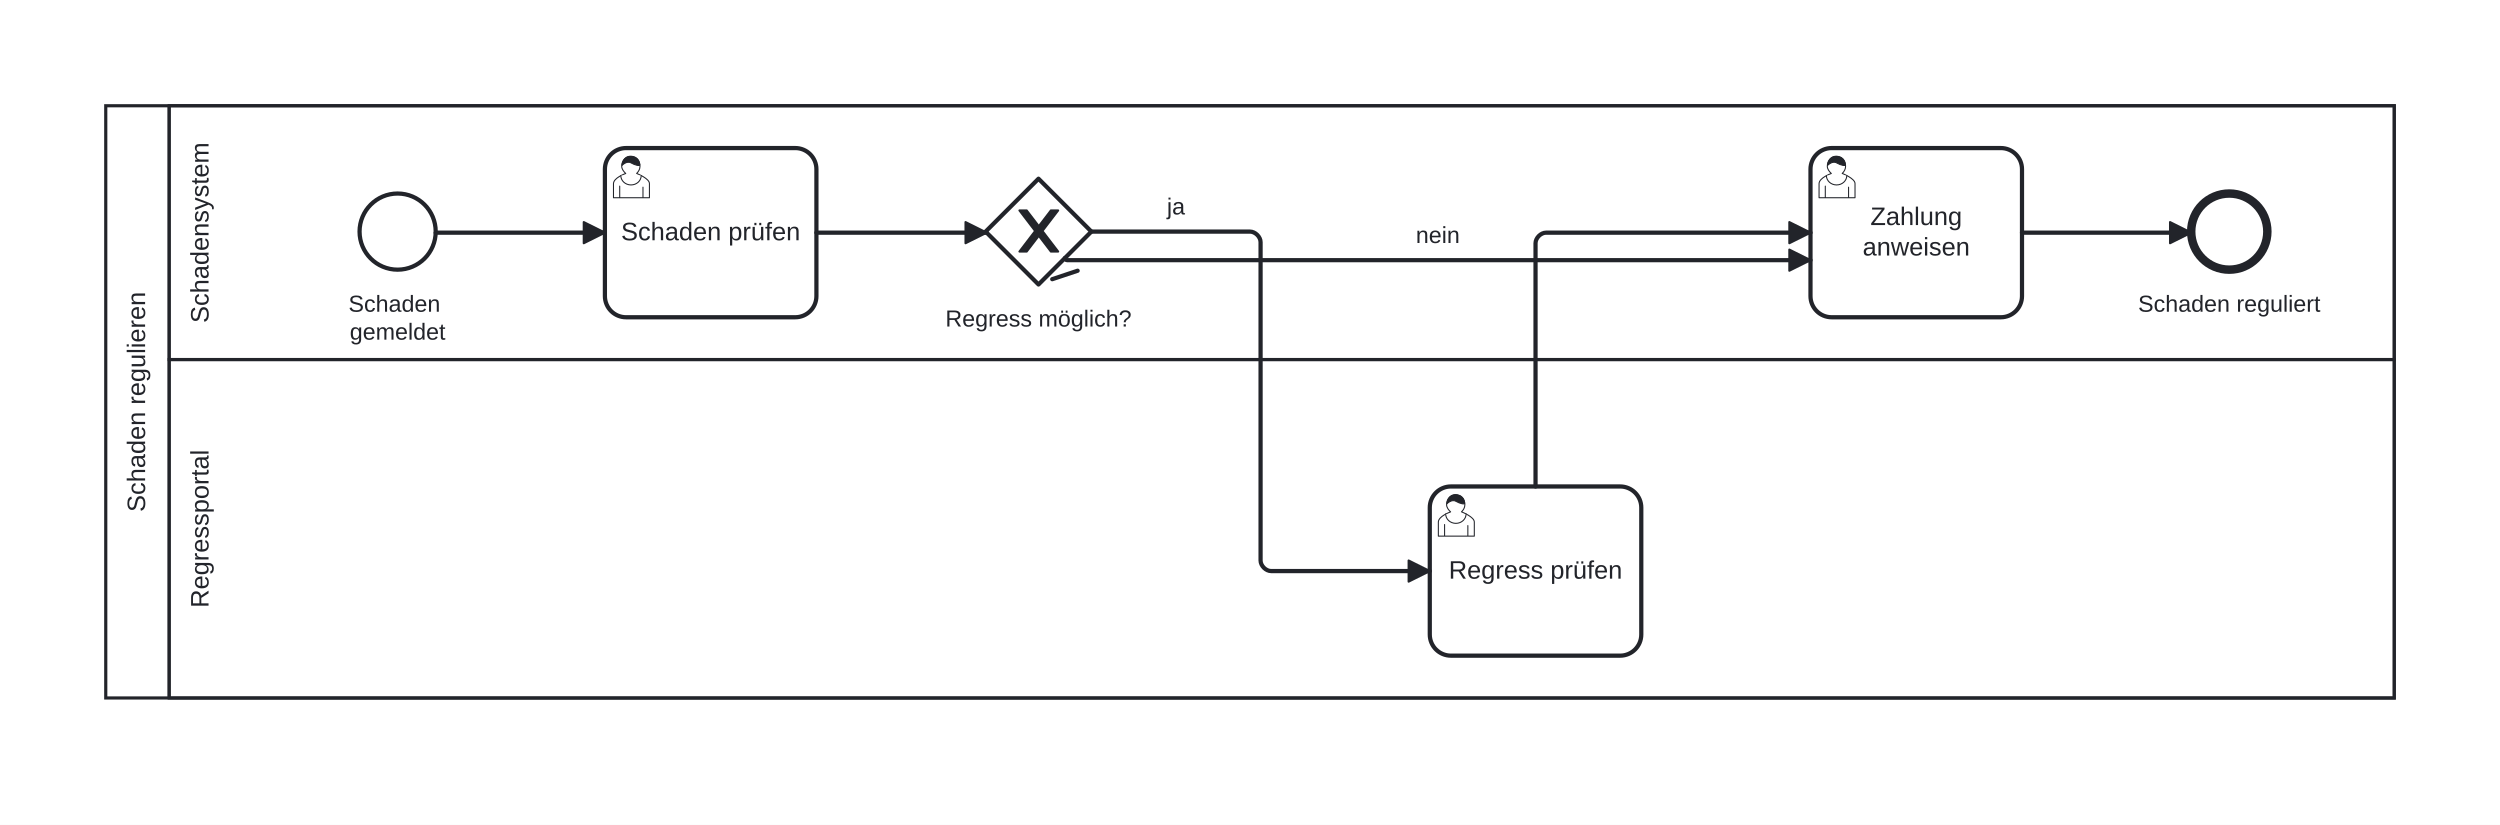
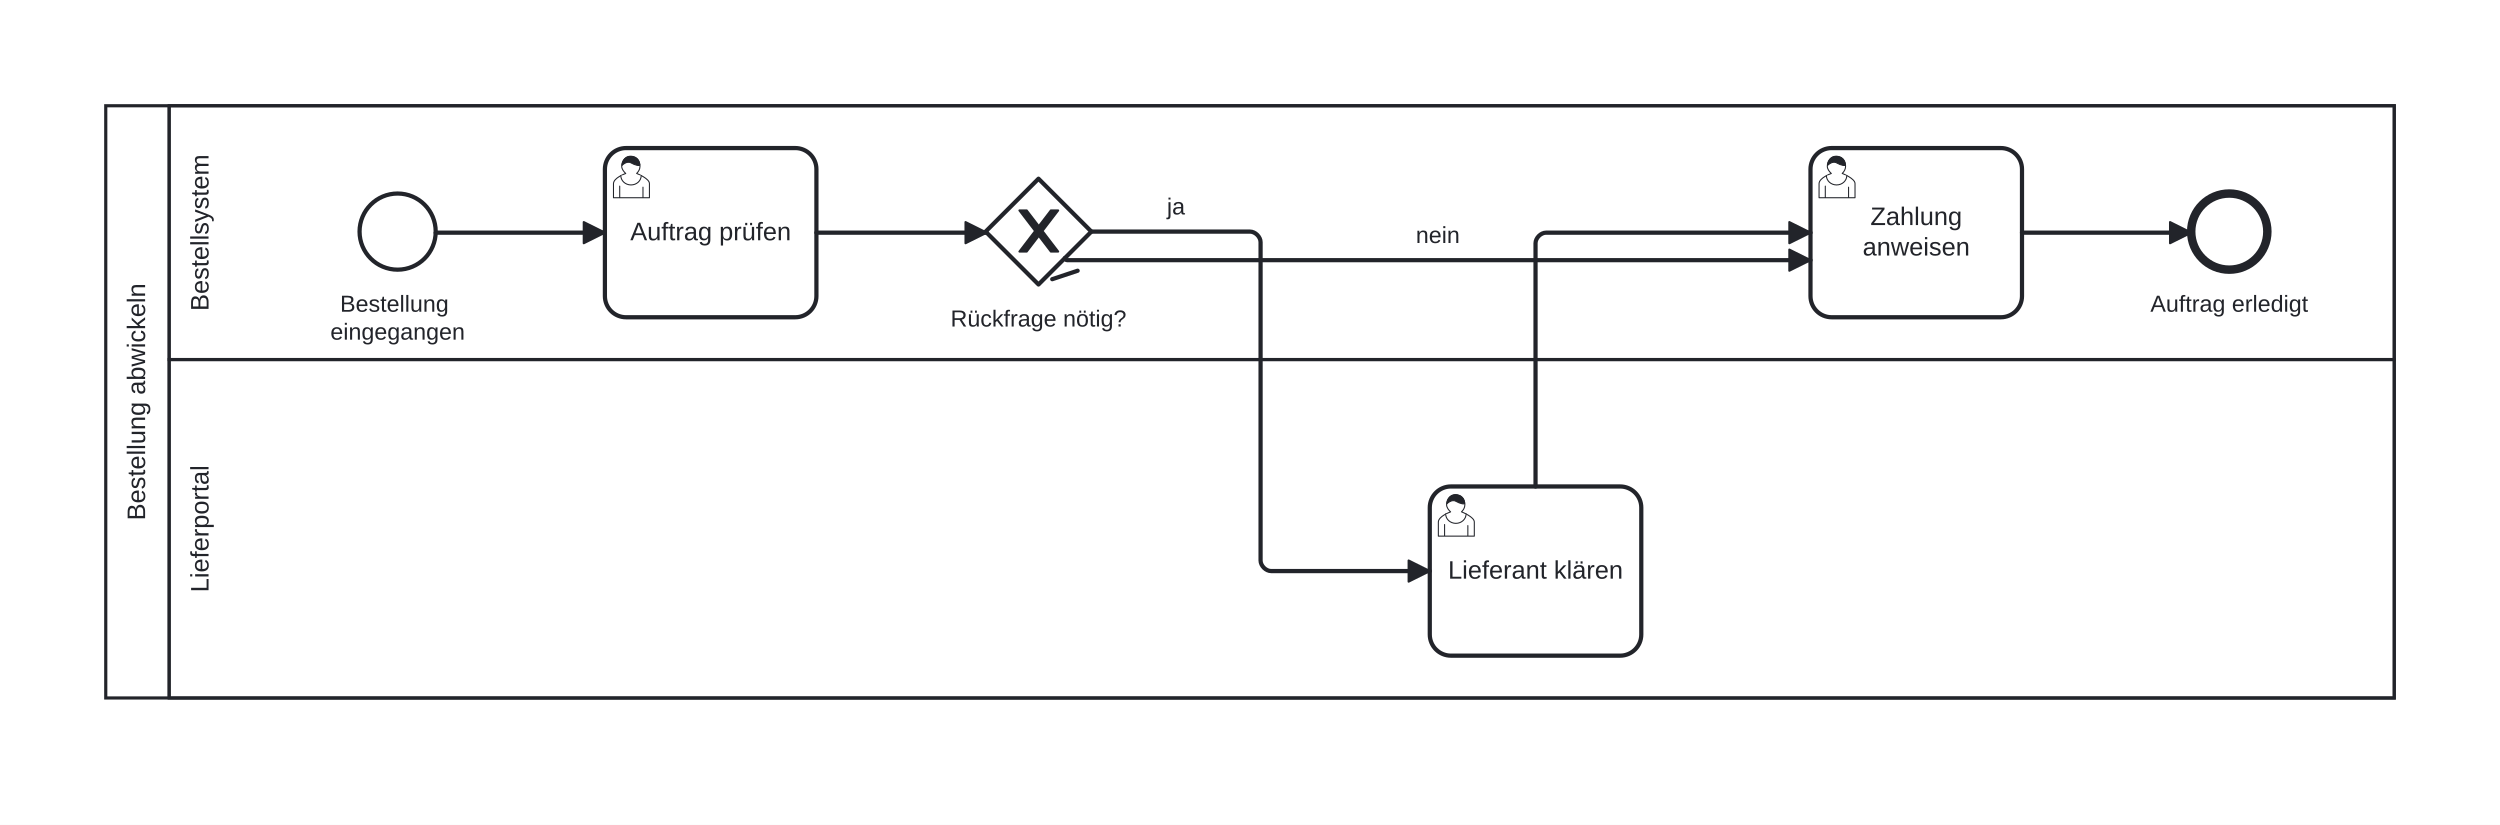
<svg xmlns="http://www.w3.org/2000/svg" width="1182" height="390" viewBox="0 0 1182 390" font-family="Arial, sans-serif">
  <defs>
    <marker id="seq-end" viewBox="0 0 20 20" refX="11" refY="10" markerWidth="10" markerHeight="10" orient="auto">
      <path d="M 1 5 L 11 10 L 1 15 Z" fill="#22242a" stroke="#22242a" stroke-width="1" stroke-linecap="round" stroke-linejoin="round" />
    </marker>
    <marker id="seq-default-src" viewBox="0 0 20 20" refX="0" refY="10" markerWidth="10" markerHeight="10" orient="auto">
      <path d="M 6 4 L 10 16" fill="none" stroke="#22242a" stroke-width="2" stroke-linecap="round" />
    </marker>
    <marker id="seq-conditional-src" viewBox="0 0 20 20" refX="-1" refY="10" markerWidth="10" markerHeight="10" orient="auto">
      <path d="M 0 10 L 8 6 L 16 10 L 8 14 Z" fill="#ffffff" stroke="#22242a" stroke-width="2" stroke-linejoin="round" />
    </marker>
    <marker id="msg-start" viewBox="0 0 20 20" refX="6" refY="6" markerWidth="20" markerHeight="20" orient="auto">
      <circle cx="6" cy="6" r="3.5" fill="#ffffff" stroke="#22242a" stroke-width="1" stroke-dasharray="10000, 1" />
    </marker>
    <marker id="msg-end" viewBox="0 0 20 20" refX="8.5" refY="5" markerWidth="20" markerHeight="20" orient="auto">
      <path d="m 1 5 l 0 -3 l 7 3 l -7 3 z" fill="#ffffff" stroke="#22242a" stroke-width="1" stroke-linecap="round" stroke-linejoin="round" stroke-dasharray="10000, 1" />
    </marker>
    <marker id="assoc-end" viewBox="0 0 20 20" refX="11" refY="10" markerWidth="10" markerHeight="10" orient="auto">
      <path d="M 1 5 L 11 10 L 1 15" fill="none" stroke="#22242a" stroke-width="1.5" stroke-linecap="round" stroke-linejoin="round" stroke-dasharray="10000, 1" />
    </marker>
  </defs>
  <rect width="1182" height="390" fill="#ffffff" />
  <rect x="50" y="50" width="1082" height="280" fill="#ffffff" fill-opacity="0.95" stroke="#22242a" stroke-width="1.5" />
  <path d="M 80 50 L 80 330" stroke="#22242a" stroke-width="1.5" fill="none" />
-   <text x="68.6" y="190" text-anchor="middle" font-size="12" fill="#22242a" transform="rotate(-90,68.6,190)">Schaden regulieren</text>
+   <text x="68.6" y="190" text-anchor="middle" font-size="12" fill="#22242a" transform="rotate(-90,68.6,190)">Bestellung abwickeln</text>
  <rect x="80" y="50" width="1052" height="120" fill="#ffffff" fill-opacity="0.25" stroke="#22242a" stroke-width="1.5" />
-   <text x="98.6" y="110" text-anchor="middle" font-size="12" fill="#22242a" transform="rotate(-90,98.6,110)">Schadensystem</text>
+   <text x="98.6" y="110" text-anchor="middle" font-size="12" fill="#22242a" transform="rotate(-90,98.6,110)">Bestellsystem</text>
  <rect x="80" y="170" width="1052" height="160" fill="#ffffff" fill-opacity="0.25" stroke="#22242a" stroke-width="1.5" />
-   <text x="98.6" y="250" text-anchor="middle" font-size="12" fill="#22242a" transform="rotate(-90,98.6,250)">Regressportal</text>
+   <text x="98.6" y="250" text-anchor="middle" font-size="12" fill="#22242a" transform="rotate(-90,98.6,250)">Lieferportal</text>
  <g data-element-id="start">
    <circle cx="188" cy="109.5" r="18" fill="#ffffff" fill-opacity="0.95" stroke="#22242a" stroke-width="2" />
    <text text-anchor="middle" font-size="11" fill="#22242a">
-       <tspan x="188" y="147.4">Schaden</tspan>
-       <tspan x="188" y="160.6">gemeldet</tspan>
+       <tspan x="188" y="147.4">Bestellung</tspan>
+       <tspan x="188" y="160.6">eingegangen</tspan>
    </text>
  </g>
  <g data-element-id="pruefen">
    <rect x="286" y="70" width="100" height="80" rx="10" ry="10" fill="#ffffff" fill-opacity="0.95" stroke="#22242a" stroke-width="2" />
-     <text x="336" y="113.6" text-anchor="middle" font-size="12" fill="#22242a">Schaden prüfen</text>
+     <text x="336" y="113.6" text-anchor="middle" font-size="12" fill="#22242a">Auftrag prüfen</text>
    <g transform="translate(286,70)">
      <path d="m 15,12 c 0.909,-0.845 1.594,-2.049 1.594,-3.385 0,-2.554 -1.805,-4.622 -4.357,-4.622 -2.552,0 -4.288,2.068 -4.288,4.622 0,1.348 0.974,2.562 1.896,3.405 -0.529,0.187 -5.669,2.097 -5.794,4.756 v 6.718 h 17 v -6.718 c 0,-2.298 -5.528,-4.595 -6.051,-4.776 zm -8,6 l 0,5.5 m 11,0 l 0,-5" fill="#ffffff" stroke="#22242a" stroke-width="0.5" stroke-linecap="round" stroke-linejoin="round" />
      <path d="m 15,12 m 2.162,1.009 c 0,2.447 -2.158,4.431 -4.821,4.431 -2.665,0 -4.822,-1.981 -4.822,-4.431 " fill="#ffffff" stroke="#22242a" stroke-width="0.5" stroke-linecap="round" stroke-linejoin="round" />
      <path d="m 15,12 m -6.9,-3.80 c 0,0 2.251,-2.358 4.274,-1.177 2.024,1.181 4.221,1.537 4.124,0.965 -0.098,-0.57 -0.117,-3.791 -4.191,-4.136 -3.575,0.001 -4.208,3.367 -4.207,4.348 z" fill="#22242a" stroke="#22242a" stroke-width="0.5" stroke-linecap="round" stroke-linejoin="round" />
    </g>
  </g>
  <g data-element-id="gw">
    <polygon points="491,84.5 516,109.5 491,134.5 466,109.5" fill="#ffffff" fill-opacity="0.95" stroke="#22242a" stroke-width="2" stroke-linejoin="round" />
    <g transform="translate(466,84.5)">
      <path d="m 16,15 7.429,9.714 -7.429,9.714 3.429,0 5.714,-7.464 5.714,7.464 3.429,0 -7.429,-9.714 7.429,-9.714 -3.429,0 -5.714,7.464 -5.714,-7.464 -3.429,0 z" fill="#22242a" stroke="#22242a" stroke-width="1" stroke-linecap="round" stroke-linejoin="round" />
    </g>
    <text text-anchor="middle" font-size="11" fill="#22242a">
-       <tspan x="491" y="154.4">Regress möglich?</tspan>
+       <tspan x="491" y="154.4">Rückfrage nötig?</tspan>
    </text>
  </g>
-   <g data-element-id="regr">
+   <g data-element-id="rueck">
    <rect x="676" y="230" width="100" height="80" rx="10" ry="10" fill="#ffffff" fill-opacity="0.95" stroke="#22242a" stroke-width="2" />
-     <text x="726" y="273.6" text-anchor="middle" font-size="12" fill="#22242a">Regress prüfen</text>
+     <text x="726" y="273.6" text-anchor="middle" font-size="12" fill="#22242a">Lieferant klären</text>
    <g transform="translate(676,230)">
      <path d="m 15,12 c 0.909,-0.845 1.594,-2.049 1.594,-3.385 0,-2.554 -1.805,-4.622 -4.357,-4.622 -2.552,0 -4.288,2.068 -4.288,4.622 0,1.348 0.974,2.562 1.896,3.405 -0.529,0.187 -5.669,2.097 -5.794,4.756 v 6.718 h 17 v -6.718 c 0,-2.298 -5.528,-4.595 -6.051,-4.776 zm -8,6 l 0,5.5 m 11,0 l 0,-5" fill="#ffffff" stroke="#22242a" stroke-width="0.5" stroke-linecap="round" stroke-linejoin="round" />
      <path d="m 15,12 m 2.162,1.009 c 0,2.447 -2.158,4.431 -4.821,4.431 -2.665,0 -4.822,-1.981 -4.822,-4.431 " fill="#ffffff" stroke="#22242a" stroke-width="0.5" stroke-linecap="round" stroke-linejoin="round" />
      <path d="m 15,12 m -6.9,-3.80 c 0,0 2.251,-2.358 4.274,-1.177 2.024,1.181 4.221,1.537 4.124,0.965 -0.098,-0.57 -0.117,-3.791 -4.191,-4.136 -3.575,0.001 -4.208,3.367 -4.207,4.348 z" fill="#22242a" stroke="#22242a" stroke-width="0.5" stroke-linecap="round" stroke-linejoin="round" />
    </g>
  </g>
  <g data-element-id="zahlen">
    <rect x="856" y="70" width="100" height="80" rx="10" ry="10" fill="#ffffff" fill-opacity="0.95" stroke="#22242a" stroke-width="2" />
    <text x="906" y="106.4" text-anchor="middle" font-size="12" fill="#22242a">Zahlung</text>
    <text x="906" y="120.8" text-anchor="middle" font-size="12" fill="#22242a">anweisen</text>
    <g transform="translate(856,70)">
      <path d="m 15,12 c 0.909,-0.845 1.594,-2.049 1.594,-3.385 0,-2.554 -1.805,-4.622 -4.357,-4.622 -2.552,0 -4.288,2.068 -4.288,4.622 0,1.348 0.974,2.562 1.896,3.405 -0.529,0.187 -5.669,2.097 -5.794,4.756 v 6.718 h 17 v -6.718 c 0,-2.298 -5.528,-4.595 -6.051,-4.776 zm -8,6 l 0,5.5 m 11,0 l 0,-5" fill="#ffffff" stroke="#22242a" stroke-width="0.5" stroke-linecap="round" stroke-linejoin="round" />
      <path d="m 15,12 m 2.162,1.009 c 0,2.447 -2.158,4.431 -4.821,4.431 -2.665,0 -4.822,-1.981 -4.822,-4.431 " fill="#ffffff" stroke="#22242a" stroke-width="0.5" stroke-linecap="round" stroke-linejoin="round" />
      <path d="m 15,12 m -6.9,-3.80 c 0,0 2.251,-2.358 4.274,-1.177 2.024,1.181 4.221,1.537 4.124,0.965 -0.098,-0.57 -0.117,-3.791 -4.191,-4.136 -3.575,0.001 -4.208,3.367 -4.207,4.348 z" fill="#22242a" stroke="#22242a" stroke-width="0.5" stroke-linecap="round" stroke-linejoin="round" />
    </g>
  </g>
  <g data-element-id="end">
    <circle cx="1054" cy="109.5" r="18" fill="#ffffff" fill-opacity="0.95" stroke="#22242a" stroke-width="4" />
    <text text-anchor="middle" font-size="11" fill="#22242a">
-       <tspan x="1054" y="147.4">Schaden reguliert</tspan>
+       <tspan x="1054" y="147.4">Auftrag erledigt</tspan>
    </text>
  </g>
  <path data-element-id="flow_start_pruefen" data-waypoints="206,110 286,110" d="M 206 110 L 286 110" stroke="#22242a" stroke-width="2" fill="none" stroke-linecap="round" stroke-linejoin="round" marker-end="url(#seq-end)" />
  <path data-element-id="flow_pruefen_gw" data-waypoints="386,110 466.5,110" d="M 386 110 L 466.5 110" stroke="#22242a" stroke-width="2" fill="none" stroke-linecap="round" stroke-linejoin="round" marker-end="url(#seq-end)" />
-   <path data-element-id="flow_gw_regr" data-waypoints="516,109.5 596,109.5 596,270 676,270" d="M 516 109.5 L 591 109.5 C 593.5 109.5 596 112 596 114.5 L 596 265 C 596 267.5 598.5 270 601 270 L 676 270" stroke="#22242a" stroke-width="2" fill="none" stroke-linecap="round" stroke-linejoin="round" marker-end="url(#seq-end)" />
+   <path data-element-id="flow_gw_rueck" data-waypoints="516,109.5 596,109.5 596,270 676,270" d="M 516 109.5 L 591 109.5 C 593.5 109.5 596 112 596 114.5 L 596 265 C 596 267.5 598.5 270 601 270 L 676 270" stroke="#22242a" stroke-width="2" fill="none" stroke-linecap="round" stroke-linejoin="round" marker-end="url(#seq-end)" />
  <text text-anchor="middle" font-size="11" fill="#22242a">
    <tspan x="556" y="101.4">ja</tspan>
  </text>
  <path data-element-id="flow_gw_zahlen" data-waypoints="503.5,122 503.5,123 856,123" d="M 503.5 122 L 503.5 122 C 503.5 122.5 504 123 504.5 123 L 856 123" stroke="#22242a" stroke-width="2" fill="none" stroke-linecap="round" stroke-linejoin="round" marker-start="url(#seq-default-src)" marker-end="url(#seq-end)" />
  <text text-anchor="middle" font-size="11" fill="#22242a">
    <tspan x="679.8" y="114.9">nein</tspan>
  </text>
-   <path data-element-id="flow_regr_zahlen" data-waypoints="726,230 726,110 856,110" d="M 726 230 L 726 115 C 726 112.5 728.5 110 731 110 L 856 110" stroke="#22242a" stroke-width="2" fill="none" stroke-linecap="round" stroke-linejoin="round" marker-end="url(#seq-end)" />
+   <path data-element-id="flow_rueck_zahlen" data-waypoints="726,230 726,110 856,110" d="M 726 230 L 726 115 C 726 112.5 728.5 110 731 110 L 856 110" stroke="#22242a" stroke-width="2" fill="none" stroke-linecap="round" stroke-linejoin="round" marker-end="url(#seq-end)" />
  <path data-element-id="flow_zahlen_end" data-waypoints="956,110 1036,110" d="M 956 110 L 1036 110" stroke="#22242a" stroke-width="2" fill="none" stroke-linecap="round" stroke-linejoin="round" marker-end="url(#seq-end)" />
</svg>
